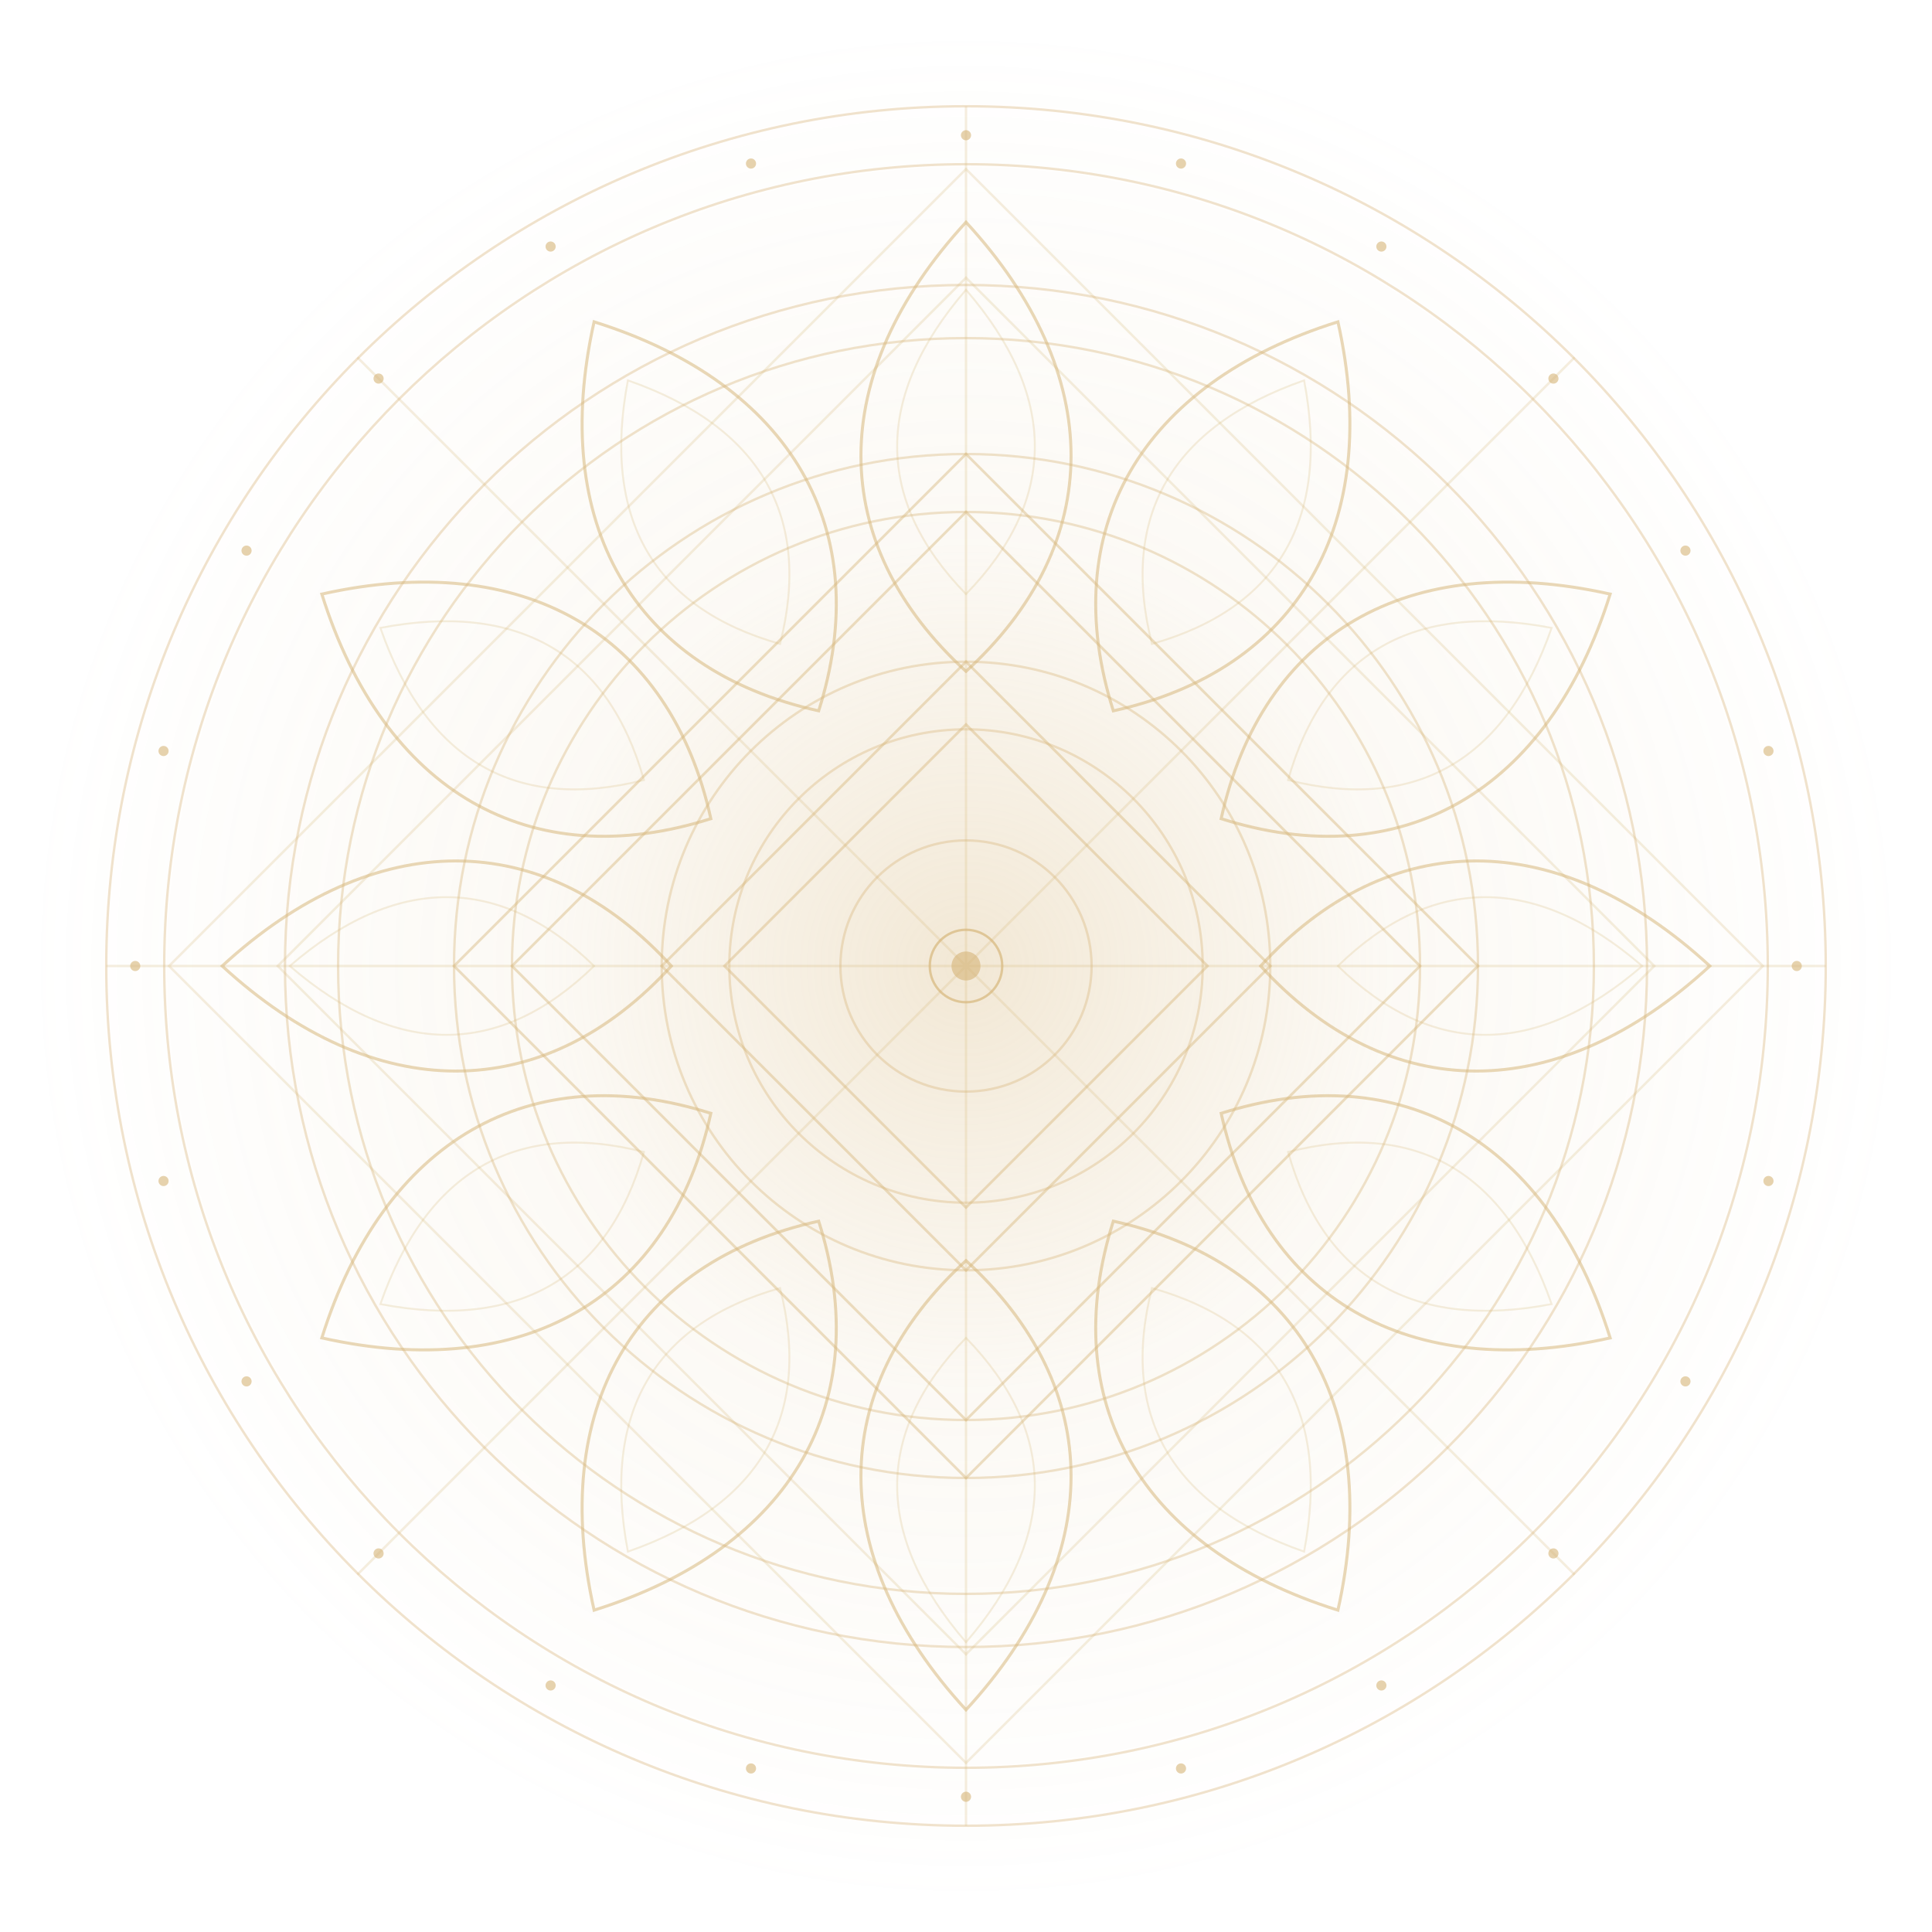
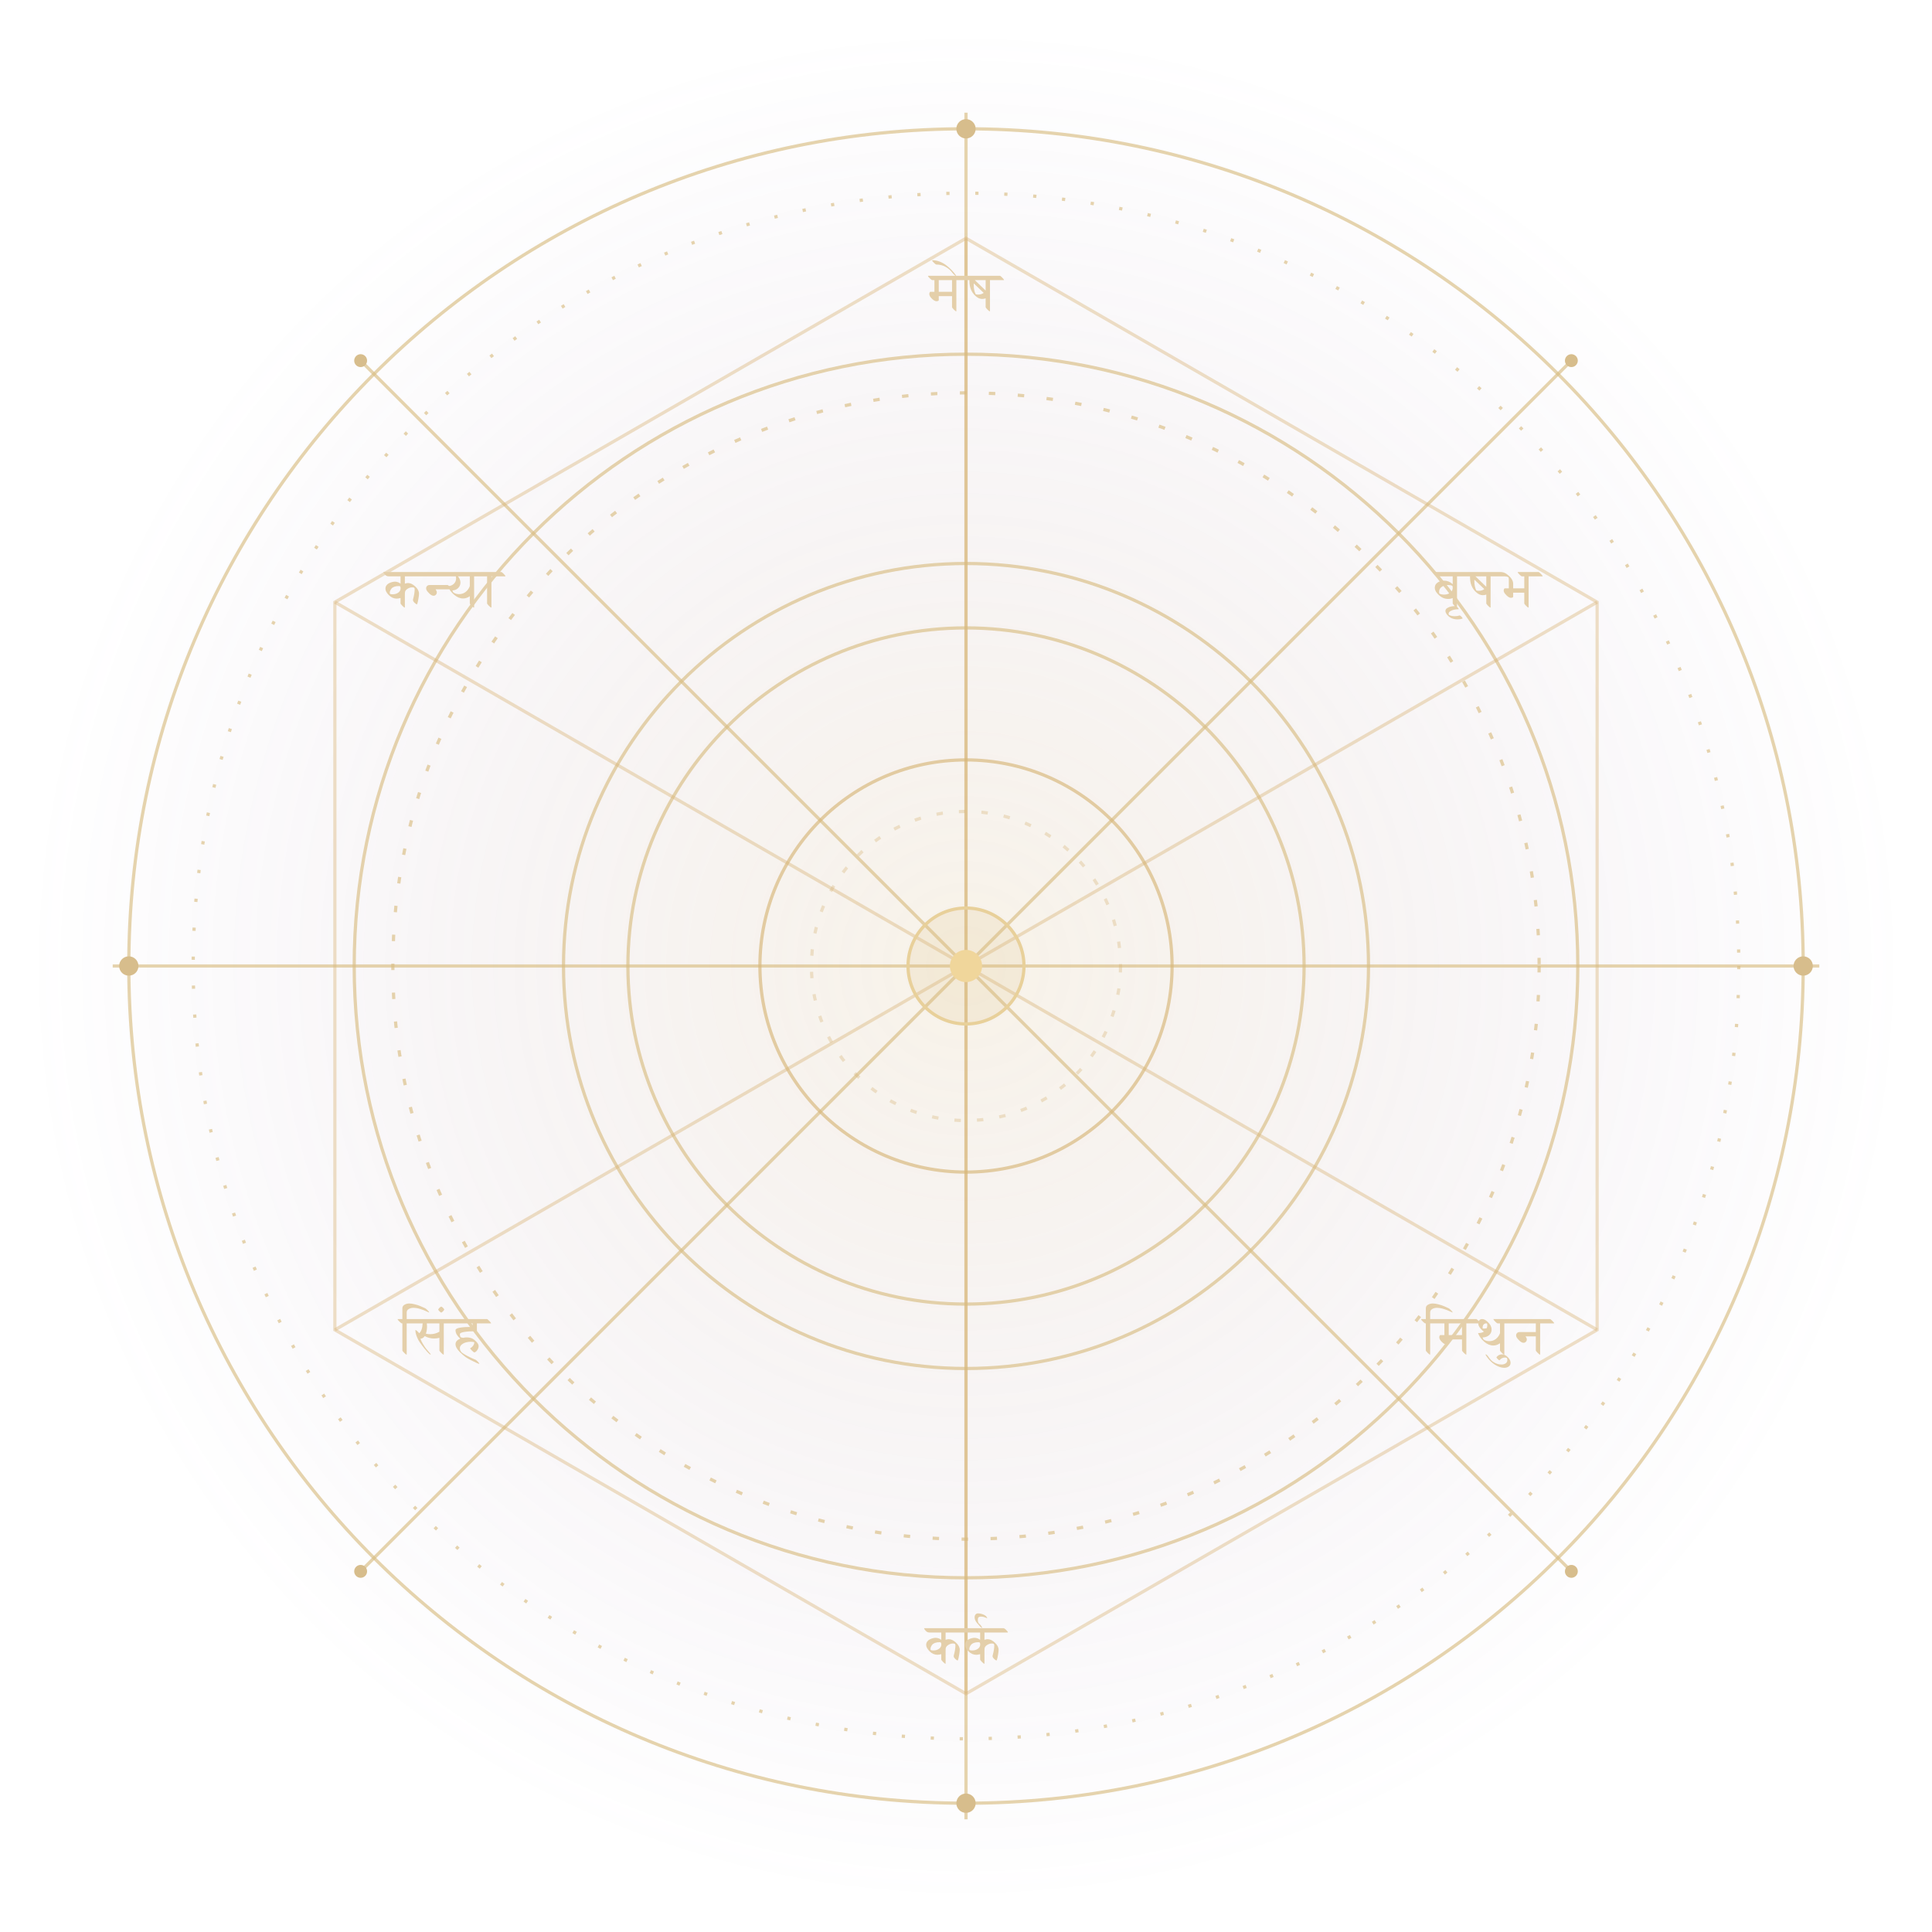
- <svg xmlns="http://www.w3.org/2000/svg" viewBox="0 0 800 800" fill="none">
+ <svg xmlns="http://www.w3.org/2000/svg" viewBox="0 0 600 600" fill="none">
  <defs>
-     <radialGradient id="a">
-       <stop stop-color="#D7B77C" stop-opacity=".32" />
-       <stop offset=".45" stop-color="#D7B77C" stop-opacity=".08" />
-       <stop offset="1" stop-color="#D7B77C" stop-opacity="0" />
+     <radialGradient id="halo">
+       <stop stop-color="#d7b779" stop-opacity=".17" />
+       <stop offset="1" stop-color="#7d5a9a" stop-opacity="0" />
    </radialGradient>
-     <g id="petal">
-       <path d="M400 92 C458 155 458 225 400 278 C342 225 342 155 400 92Z" stroke="#D7B77C" stroke-opacity=".54" stroke-width="1.25" />
-       <path d="M400 120 C438 164 438 207 400 246 C362 207 362 164 400 120Z" stroke="#D7B77C" stroke-opacity=".24" stroke-width=".8" />
-     </g>
+     <linearGradient id="line" x1="80" y1="50" x2="520" y2="550">
+       <stop stop-color="#d9bd83" />
+       <stop offset=".52" stop-color="#a77caa" />
+       <stop offset="1" stop-color="#705174" />
+     </linearGradient>
  </defs>
-   <circle cx="400" cy="400" r="395" fill="url(#a)" />
-   <g stroke="#D7B77C" stroke-opacity=".38" stroke-width="1">
-     <circle cx="400" cy="400" r="356" />
-     <circle cx="400" cy="400" r="332" />
-     <circle cx="400" cy="400" r="282" />
-     <circle cx="400" cy="400" r="260" />
-     <circle cx="400" cy="400" r="212" />
-     <circle cx="400" cy="400" r="188" />
-     <circle cx="400" cy="400" r="126" />
-     <circle cx="400" cy="400" r="98" />
-     <circle cx="400" cy="400" r="52" />
+   <circle cx="300" cy="300" r="290" fill="url(#halo)" />
+   <g stroke="url(#line)" stroke-opacity=".65">
+     <circle cx="300" cy="300" r="260" />
+     <circle cx="300" cy="300" r="240" stroke-dasharray="1 8" />
+     <circle cx="300" cy="300" r="190" />
+     <circle cx="300" cy="300" r="178" stroke-dasharray="2 7" />
+     <circle cx="300" cy="300" r="125" />
+     <circle cx="300" cy="300" r="105" />
+     <path d="M300 35V565M35 300H565M112 112L488 488M488 112L112 488" />
  </g>
-   <g stroke="#D7B77C" stroke-opacity=".24" stroke-width="1">
-     <path d="M400 44V756M44 400H756M148 148L652 652M652 148L148 652" />
-     <path d="M400 70L565 235L730 400L565 565L400 730L235 565L70 400L235 235Z" />
-     <path d="M400 115L685 400L400 685L115 400Z" />
+   <g fill="#d7bd8c">
+     <circle cx="300" cy="40" r="3" />
+     <circle cx="560" cy="300" r="3" />
+     <circle cx="300" cy="560" r="3" />
+     <circle cx="40" cy="300" r="3" />
+     <circle cx="112" cy="112" r="2" />
+     <circle cx="488" cy="112" r="2" />
+     <circle cx="112" cy="488" r="2" />
+     <circle cx="488" cy="488" r="2" />
  </g>
-   <g>
-     <use href="#petal" transform="rotate(0 400 400)" />
-     <use href="#petal" transform="rotate(30 400 400)" />
-     <use href="#petal" transform="rotate(60 400 400)" />
-     <use href="#petal" transform="rotate(90 400 400)" />
-     <use href="#petal" transform="rotate(120 400 400)" />
-     <use href="#petal" transform="rotate(150 400 400)" />
-     <use href="#petal" transform="rotate(180 400 400)" />
-     <use href="#petal" transform="rotate(210 400 400)" />
-     <use href="#petal" transform="rotate(240 400 400)" />
-     <use href="#petal" transform="rotate(270 400 400)" />
-     <use href="#petal" transform="rotate(300 400 400)" />
-     <use href="#petal" transform="rotate(330 400 400)" />
+   <g stroke="#d8b679" stroke-opacity=".42">
+     <path d="M300 74L496 187L496 413L300 526L104 413L104 187Z" />
+     <path d="M300 74L300 526M104 187L496 413M496 187L104 413" />
  </g>
-   <g stroke="#D7B77C" stroke-opacity=".44" stroke-width="1.1">
-     <path d="M400 274L526 400L400 526L274 400Z" />
-     <path d="M400 300L500 400L400 500L300 400Z" />
-     <path d="M400 188L612 400L400 612L188 400Z" />
-     <path d="M400 212L588 400L400 588L212 400Z" />
+   <g fill="#e4cfaa" font-family="Georgia,serif" font-size="17" text-anchor="middle">
+     <text x="300" y="96">मेष</text>
+     <text x="462" y="188">वृषभ</text>
+     <text x="462" y="420">मिथुन</text>
+     <text x="300" y="516">कर्क</text>
+     <text x="138" y="420">सिंह</text>
+     <text x="138" y="188">कन्या</text>
  </g>
-   <g fill="#D7B77C" fill-opacity=".62">
-     <circle cx="744.00" cy="400.00" r="2.1" />
-     <circle cx="732.28" cy="489.03" r="2.1" />
-     <circle cx="697.91" cy="572.00" r="2.1" />
-     <circle cx="643.24" cy="643.24" r="2.1" />
-     <circle cx="572.00" cy="697.91" r="2.1" />
-     <circle cx="489.03" cy="732.28" r="2.1" />
-     <circle cx="400.00" cy="744.00" r="2.1" />
-     <circle cx="310.97" cy="732.28" r="2.1" />
-     <circle cx="228.00" cy="697.91" r="2.1" />
-     <circle cx="156.76" cy="643.24" r="2.1" />
-     <circle cx="102.09" cy="572.00" r="2.1" />
-     <circle cx="67.72" cy="489.03" r="2.1" />
-     <circle cx="56.00" cy="400.00" r="2.1" />
-     <circle cx="67.72" cy="310.97" r="2.1" />
-     <circle cx="102.09" cy="228.00" r="2.1" />
-     <circle cx="156.76" cy="156.76" r="2.1" />
-     <circle cx="228.00" cy="102.09" r="2.1" />
-     <circle cx="310.97" cy="67.72" r="2.1" />
-     <circle cx="400.00" cy="56.00" r="2.1" />
-     <circle cx="489.03" cy="67.72" r="2.1" />
-     <circle cx="572.00" cy="102.09" r="2.1" />
-     <circle cx="643.24" cy="156.76" r="2.1" />
-     <circle cx="697.91" cy="228.00" r="2.1" />
-     <circle cx="732.28" cy="310.97" r="2.1" />
-     <circle cx="400" cy="400" r="6" />
-     <circle cx="400" cy="400" r="15" fill="none" stroke="#D7B77C" stroke-opacity=".7" />
-   </g>
+   <circle cx="300" cy="300" r="64" stroke="#d8b679" stroke-opacity=".65" />
+   <circle cx="300" cy="300" r="48" stroke="#d8b679" stroke-opacity=".35" stroke-dasharray="2 5" />
+   <circle cx="300" cy="300" r="18" fill="#d8b679" fill-opacity=".16" stroke="#e8d09a" />
+   <circle cx="300" cy="300" r="5" fill="#f0d69b" />
</svg>
